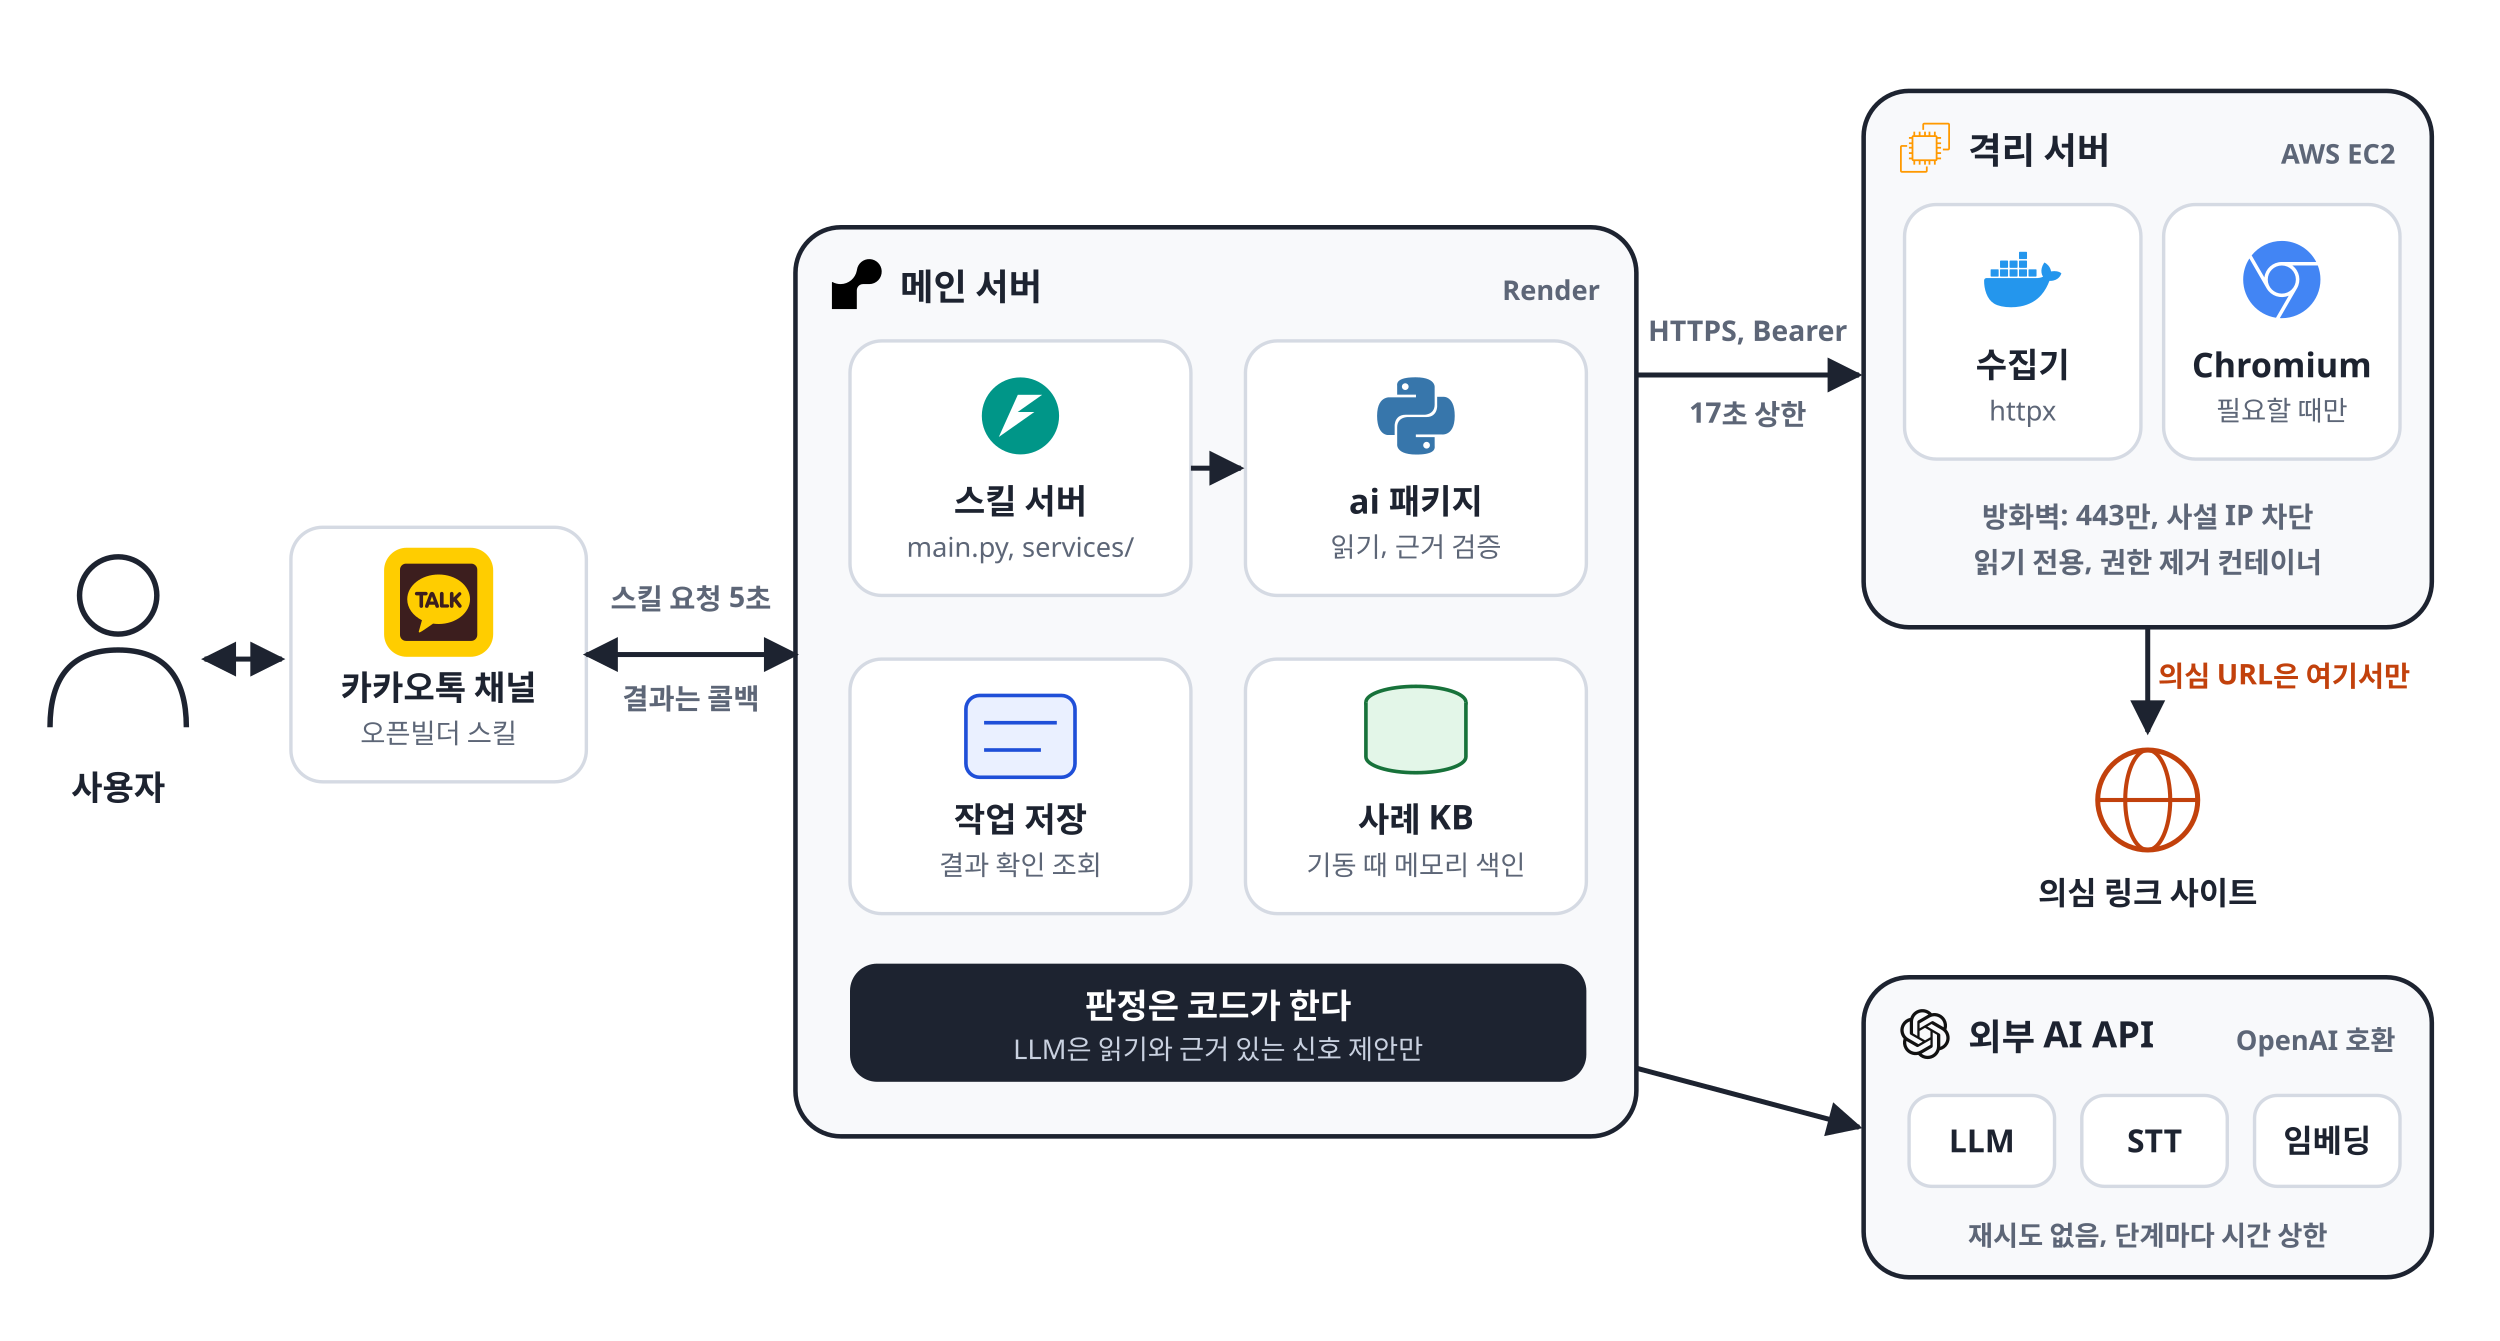
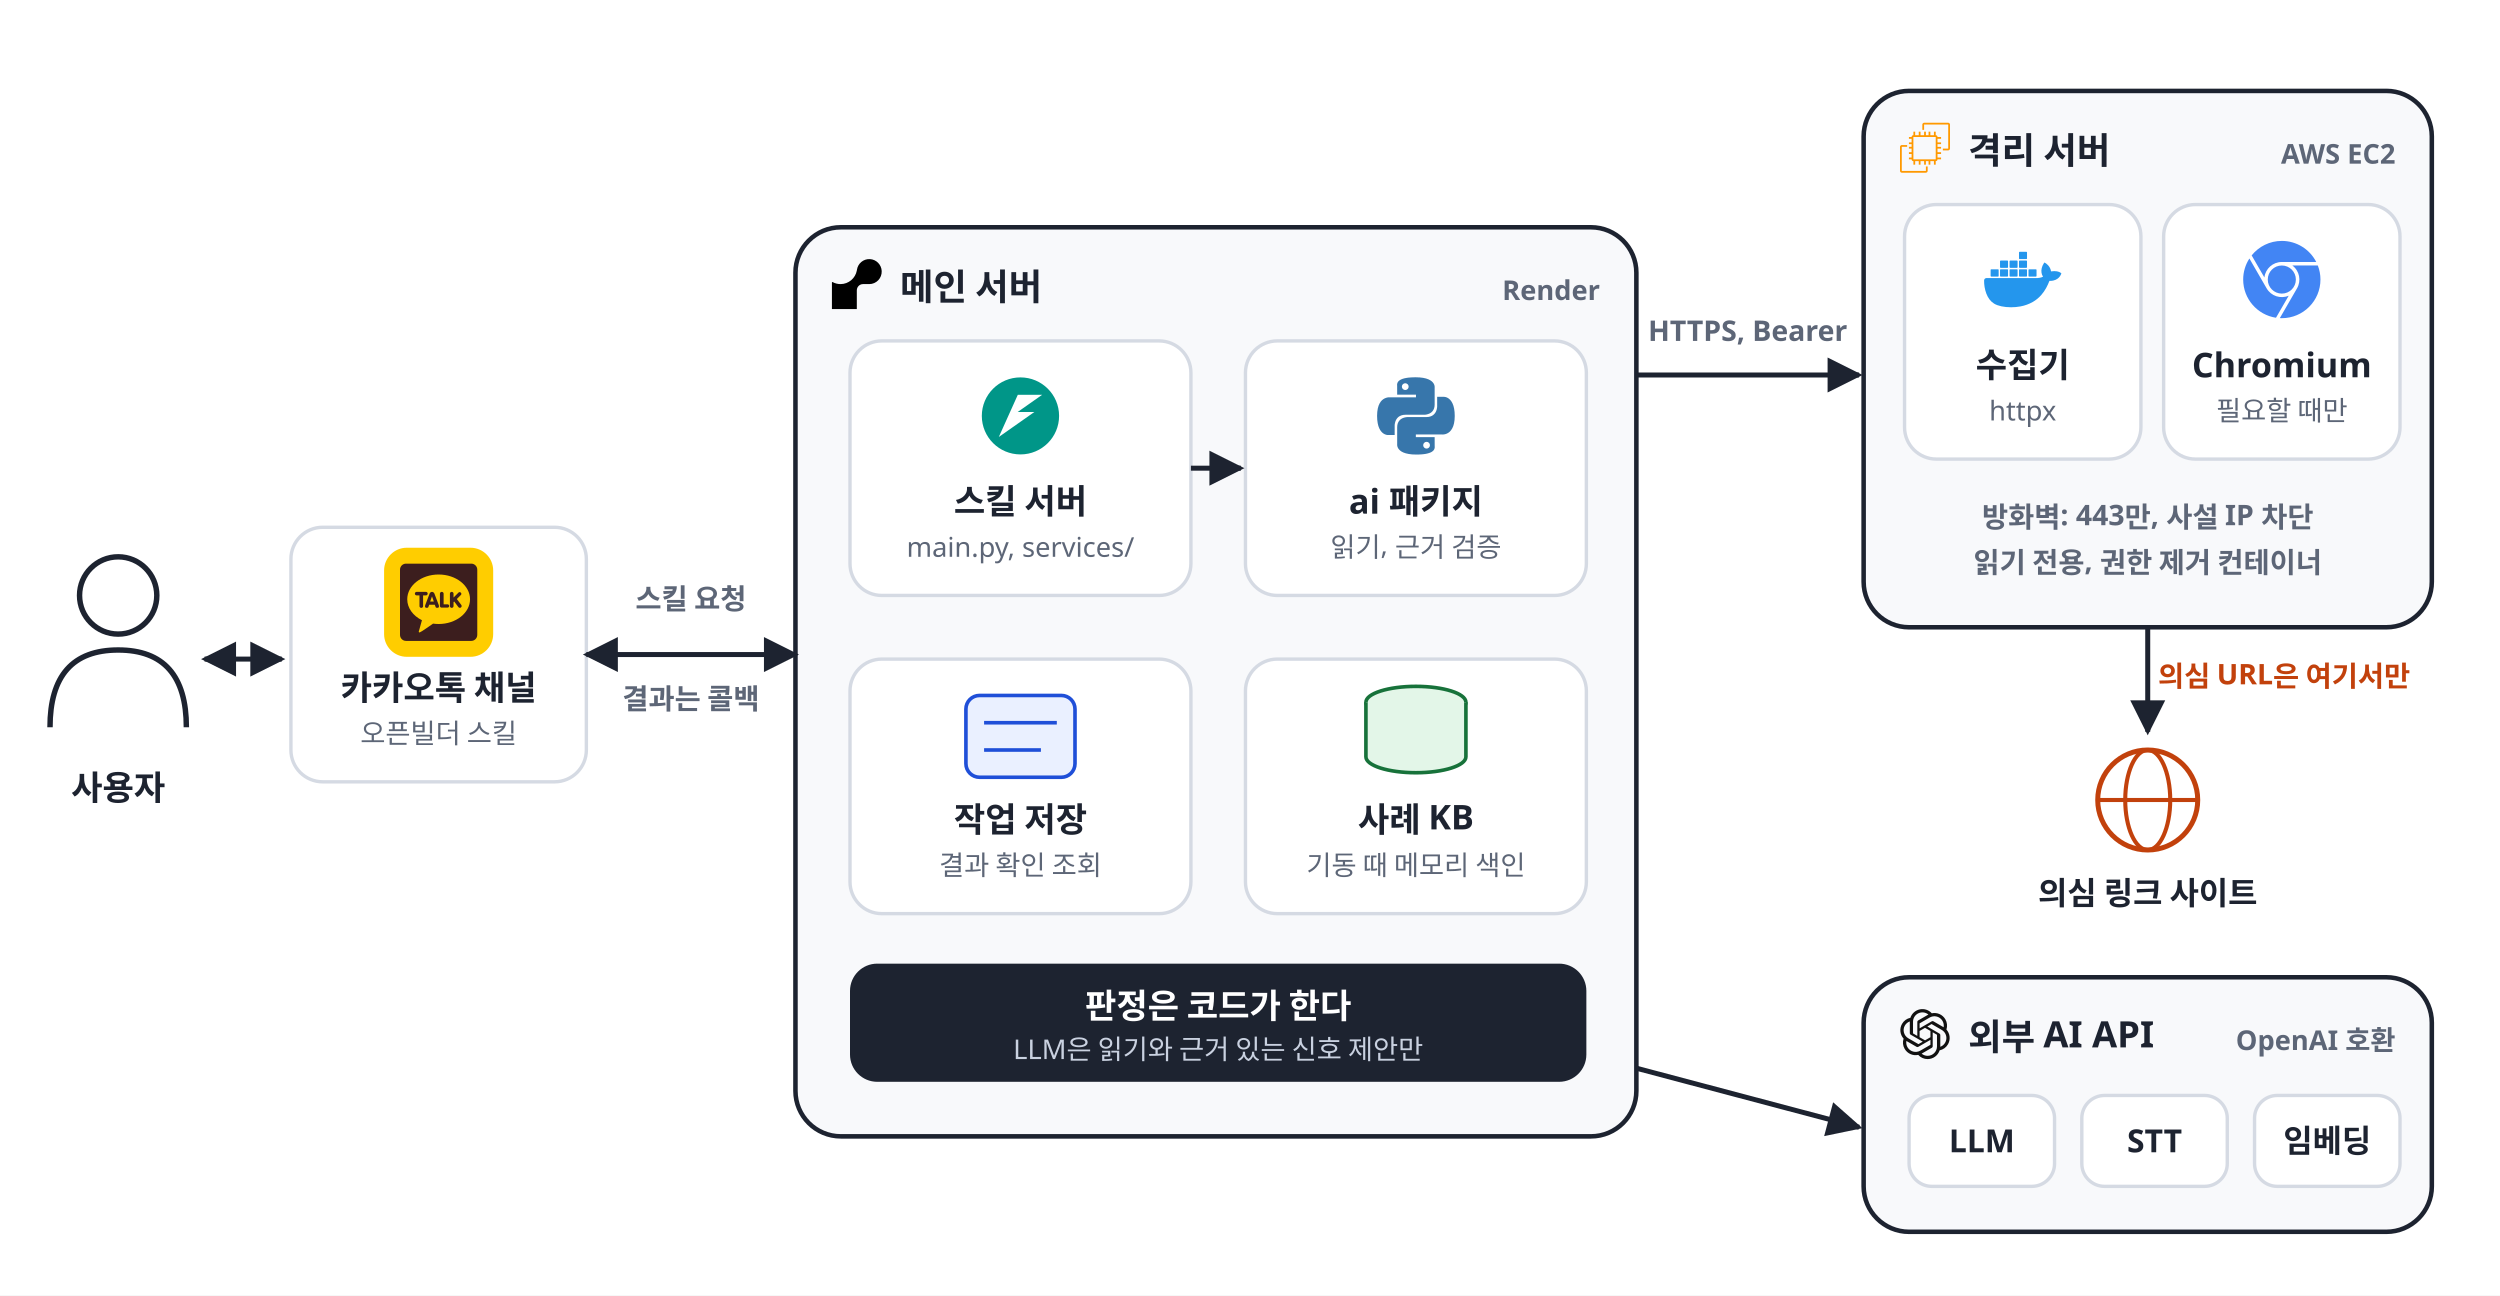
- <svg xmlns="http://www.w3.org/2000/svg" viewBox="0 0 1100 590" width="1100" height="590" role="img">
+ <svg xmlns="http://www.w3.org/2000/svg" viewBox="0 0 1100 570" width="1100" height="570" role="img">
  <defs>
    <marker id="arrow" viewBox="0 0 10 10" refX="9" refY="5" markerWidth="7" markerHeight="7" orient="auto-start-reverse">
      <path d="M0 0 L10 5 L0 10 z" fill="#1d2330" />
    </marker>
    <marker id="arrow-start" viewBox="0 0 10 10" refX="9" refY="5" markerWidth="7" markerHeight="7" orient="auto-start-reverse">
      <path d="M0 0 L10 5 L0 10 z" fill="#1d2330" />
    </marker>
  </defs>
-   <rect width="1100" height="590" fill="#ffffff" />
+   <rect width="1100" height="570" fill="#ffffff" />
  <circle cx="52" cy="262" r="17" fill="none" stroke="#1d2330" stroke-width="2.4" />
  <path d="M22 320 q0 -34 30 -34 q30 0 30 34" fill="none" stroke="#1d2330" stroke-width="2.4" />
  <text x="52" y="352" font-size="15" font-weight="700" fill="#1d2330" text-anchor="middle" font-family="Pretendard, 'Apple SD Gothic Neo', 'Noto Sans KR', 'Malgun Gothic', sans-serif">사용자</text>
  <line x1="90" y1="290" x2="124" y2="290" stroke="#1d2330" stroke-width="2.2" marker-end="url(#arrow)" marker-start="url(#arrow-start)" />
  <rect x="128" y="232" width="130" height="112" rx="14" fill="#ffffff" stroke="#d5dae3" stroke-width="1.5" />
  <rect x="169.0" y="241" width="48" height="48" rx="10" fill="#FFCD00" />
  <path d="M22.125 0H1.875C.839 0 0 .839 0 1.875v20.25C0 23.161.839 24 1.875 24h20.25C23.161 24 24 23.161 24 22.125V1.875C24 .839 23.161 0 22.125 0zM12 18.75c-.591 0-1.17-.041-1.732-.121-.563.397-3.813 2.68-4.12 2.723 0 0-.126.049-.233-.014s-.088-.228-.088-.228c.032-.22.843-3.018.992-3.533-2.745-1.36-4.57-3.769-4.57-6.513C2.25 6.817 6.615 3.375 12 3.375s9.75 3.442 9.75 7.688c0 4.246-4.365 7.688-9.75 7.688zM8.05 9.867h-.878v3.342c0 .296-.252.537-.562.537s-.562-.241-.562-.537V9.867h-.878c-.304 0-.552-.247-.552-.551s.248-.551.552-.551h2.88c.304 0 .552.247.552.551s-.248.551-.552.551zm10.988 2.957a.558.558 0 0 1 .108.417.559.559 0 0 1-.218.371.557.557 0 0 1-.338.114.558.558 0 0 1-.449-.224l-1.319-1.748-.195.195v1.227a.564.564 0 0 1-.563.563.563.563 0 0 1-.562-.562V9.328c0-.31.252-.562.562-.562s.562.252.562.562v1.209l1.569-1.569c.081-.081.192-.125.312-.125.14 0 .281.061.387.166.099.098.157.225.165.357.008.133-.036.254-.124.343l-1.282 1.282 1.385 1.834zm-8.35-3.502c-.095-.27-.383-.547-.75-.556-.366.008-.654.286-.749.555l-1.345 3.542c-.171.53-.022.727.133.799a.857.857 0 0 0 .358.078c.235 0 .414-.095.468-.248l.279-.73 1.715 0.0.279.729c.054.153.234.248.468.248a.86.86 0 0 0 .358-.077c.155-.071.304-.268.133-.8l-1.345-3.54zm-1.312 2.443l.562-1.596.562 1.596H9.376zm5.906 1.384c0 .284-.242.516-.539.516h-1.805c-.297 0-.539-.231-.539-.516V9.328c0-.31.258-.562.574-.562s.574.252.574.562v3.305h1.195c.297 0 .539.231.539.516z" fill="#3C1E1E" transform="translate(176.0 248) scale(1.416667)" />
  <text x="193.0" y="308" font-size="15" font-weight="700" fill="#1d2330" text-anchor="middle" font-family="Pretendard, 'Apple SD Gothic Neo', 'Noto Sans KR', 'Malgun Gothic', sans-serif">카카오톡 채널</text>
  <text x="193.0" y="327" font-size="12" font-weight="500" fill="#5d6677" text-anchor="middle" font-family="Pretendard, 'Apple SD Gothic Neo', 'Noto Sans KR', 'Malgun Gothic', sans-serif">오픈빌더 스킬</text>
  <rect x="350" y="100" width="370" height="400" rx="20" fill="#f8f9fb" stroke="#1d2330" stroke-width="2" />
  <path d="M18.263.007c-3.121-.147-5.744 2.109-6.192 5.082-.018.138-.045.272-.067.405-.696 3.703-3.936 6.507-7.827 6.507-1.388 0-2.691-.356-3.825-.979a.202.202 0 0 0-.302.178V24H12v-8.999c0-1.656 1.338-3 2.987-3h2.988c3.382 0 6.103-2.817 5.97-6.244-.12-3.084-2.61-5.603-5.682-5.75" fill="#000000" transform="translate(366 114) scale(0.9166667)" />
  <text x="396" y="132" font-size="16" font-weight="800" fill="#1d2330" text-anchor="start" font-family="Pretendard, 'Apple SD Gothic Neo', 'Noto Sans KR', 'Malgun Gothic', sans-serif">메인 서버</text>
  <text x="704" y="132" font-size="12" font-weight="600" fill="#5d6677" text-anchor="end" font-family="Pretendard, 'Apple SD Gothic Neo', 'Noto Sans KR', 'Malgun Gothic', sans-serif">Render</text>
  <line x1="258" y1="288" x2="350" y2="288" stroke="#1d2330" stroke-width="2.2" marker-end="url(#arrow)" marker-start="url(#arrow-start)" />
-   <text x="304" y="268" font-size="12.5" font-weight="600" fill="#5d6677" text-anchor="middle" font-family="Pretendard, 'Apple SD Gothic Neo', 'Noto Sans KR', 'Malgun Gothic', sans-serif">스킬 요청 5초</text>
+   <text x="304" y="268" font-size="12.5" font-weight="600" fill="#5d6677" text-anchor="middle" font-family="Pretendard, 'Apple SD Gothic Neo', 'Noto Sans KR', 'Malgun Gothic', sans-serif">스킬 요청</text>
  <text x="304" y="312" font-size="12.5" font-weight="600" fill="#5d6677" text-anchor="middle" font-family="Pretendard, 'Apple SD Gothic Neo', 'Noto Sans KR', 'Malgun Gothic', sans-serif">결과는 콜백</text>
  <rect x="374" y="150" width="150" height="112" rx="14" fill="#ffffff" stroke="#d5dae3" stroke-width="1.5" />
  <path d="M12 .039C5.373.038 0 5.393 0 11.999c-.001 6.607 5.372 11.963 12 11.963 6.628 0 12.001-5.356 12-11.963-0-6.606-5.373-11.96-12-11.96m-.829 5.415h7.55l-7.58 5.328h5.183L5.279 18.544q2.947-6.544 5.892-13.09" fill="#009688" transform="translate(432.0 166) scale(1.416667)" />
  <text x="449.0" y="226" font-size="15" font-weight="700" fill="#1d2330" text-anchor="middle" font-family="Pretendard, 'Apple SD Gothic Neo', 'Noto Sans KR', 'Malgun Gothic', sans-serif">스킬 서버</text>
  <text x="449.0" y="245" font-size="12" font-weight="500" fill="#5d6677" text-anchor="middle" font-family="Pretendard, 'Apple SD Gothic Neo', 'Noto Sans KR', 'Malgun Gothic', sans-serif">main.py, services/</text>
  <rect x="548" y="150" width="150" height="112" rx="14" fill="#ffffff" stroke="#d5dae3" stroke-width="1.5" />
  <path d="M14.25.18l.9.2.73.26.59.3.45.32.34.34.25.34.16.33.1.3.04.26.02.2-.01.13V8.5l-.05.63-.13.55-.21.46-.26.38-.3.31-.33.25-.35.19-.35.14-.33.1-.3.07-.26.04-.21.02H8.77l-.69.05-.59.14-.5.22-.41.27-.33.32-.27.35-.2.36-.15.37-.1.35-.07.32-.04.27-.02.21v3.06H3.17l-.21-.03-.28-.07-.32-.12-.35-.18-.36-.26-.36-.36-.35-.46-.32-.59-.28-.73-.21-.88-.14-1.05-.05-1.23.06-1.22.16-1.04.24-.87.32-.71.36-.57.4-.44.42-.33.42-.24.4-.16.36-.1.32-.05.24-.01h.16l.06.01h8.16v-.83H6.18l-.01-2.75-.02-.37.05-.34.11-.31.17-.28.25-.26.31-.23.38-.2.44-.18.51-.15.58-.12.64-.1.71-.06.77-.04.84-.02 1.27.05zm-6.3 1.98l-.23.33-.08.41.08.41.23.34.33.22.41.09.41-.09.33-.22.23-.34.08-.41-.08-.41-.23-.33-.33-.22-.41-.09-.41.09zm13.09 3.95l.28.06.32.12.35.18.36.27.36.35.35.47.32.59.28.73.21.88.14 1.04.05 1.23-.06 1.23-.16 1.04-.24.86-.32.71-.36.57-.4.45-.42.33-.42.24-.4.16-.36.09-.32.05-.24.02-.16-.01h-8.22v.82h5.84l.01 2.76.02.36-.05.34-.11.31-.17.29-.25.25-.31.24-.38.2-.44.17-.51.15-.58.13-.64.09-.71.07-.77.04-.84.01-1.27-.04-1.07-.14-.9-.2-.73-.25-.59-.3-.45-.33-.34-.34-.25-.34-.16-.33-.1-.3-.04-.25-.02-.2.01-.13v-5.34l.05-.64.13-.54.21-.46.26-.38.3-.32.33-.24.35-.2.35-.14.33-.1.3-.06.26-.04.21-.02.13-.01h5.84l.69-.05.59-.14.5-.21.41-.28.33-.32.27-.35.2-.36.15-.36.1-.35.07-.32.04-.28.02-.21V6.07h2.09l.14.01zm-6.47 14.25l-.23.33-.08.41.08.41.23.33.33.23.41.08.41-.08.33-.23.23-.33.08-.41-.08-.41-.23-.33-.33-.23-.41-.08-.41.08z" fill="#3776AB" transform="translate(606.0 166) scale(1.416667)" />
  <text x="623.0" y="226" font-size="15" font-weight="700" fill="#1d2330" text-anchor="middle" font-family="Pretendard, 'Apple SD Gothic Neo', 'Noto Sans KR', 'Malgun Gothic', sans-serif">ai 패키지</text>
  <text x="623.0" y="245" font-size="12" font-weight="500" fill="#5d6677" text-anchor="middle" font-family="Pretendard, 'Apple SD Gothic Neo', 'Noto Sans KR', 'Malgun Gothic', sans-serif">읽기, 근거 검증</text>
  <line x1="524" y1="206" x2="546" y2="206" stroke="#1d2330" stroke-width="2.2" marker-end="url(#arrow)" />
  <rect x="374" y="290" width="150" height="112" rx="14" fill="#ffffff" stroke="#d5dae3" stroke-width="1.5" />
  <text x="449.0" y="366" font-size="15" font-weight="700" fill="#1d2330" text-anchor="middle" font-family="Pretendard, 'Apple SD Gothic Neo', 'Noto Sans KR', 'Malgun Gothic', sans-serif">작업 저장</text>
  <text x="449.0" y="385" font-size="12" font-weight="500" fill="#5d6677" text-anchor="middle" font-family="Pretendard, 'Apple SD Gothic Neo', 'Noto Sans KR', 'Malgun Gothic', sans-serif">결과 확인 조회</text>
  <rect x="425" y="306" width="48" height="36" rx="6" fill="#eaf0ff" stroke="#1f4fd8" stroke-width="1.6" />
  <line x1="433" y1="318" x2="465" y2="318" stroke="#1f4fd8" stroke-width="1.6" />
  <line x1="433" y1="330" x2="458" y2="330" stroke="#1f4fd8" stroke-width="1.6" />
  <rect x="548" y="290" width="150" height="112" rx="14" fill="#ffffff" stroke="#d5dae3" stroke-width="1.5" />
  <text x="623.0" y="366" font-size="15" font-weight="700" fill="#1d2330" text-anchor="middle" font-family="Pretendard, 'Apple SD Gothic Neo', 'Noto Sans KR', 'Malgun Gothic', sans-serif">사례 KB</text>
  <text x="623.0" y="385" font-size="12" font-weight="500" fill="#5d6677" text-anchor="middle" font-family="Pretendard, 'Apple SD Gothic Neo', 'Noto Sans KR', 'Malgun Gothic', sans-serif">기동 때 메모리 색인</text>
  <ellipse cx="623" cy="309" rx="22" ry="7" fill="#e3f6e8" stroke="#17723a" stroke-width="1.6" />
  <path d="M601 309 v24 a22 7 0 0 0 44 0 v-24" fill="#e3f6e8" stroke="#17723a" stroke-width="1.6" />
  <rect x="374" y="424" width="324" height="52" rx="12" fill="#1d2330" />
  <text x="536" y="448" font-size="15" font-weight="800" fill="#ffffff" text-anchor="middle" font-family="Pretendard, 'Apple SD Gothic Neo', 'Noto Sans KR', 'Malgun Gothic', sans-serif">판정은 코드가 한다</text>
  <text x="536" y="466" font-size="12" font-weight="500" fill="#c9d1e0" text-anchor="middle" font-family="Pretendard, 'Apple SD Gothic Neo', 'Noto Sans KR', 'Malgun Gothic', sans-serif">LLM은 읽기와 근거 있는 신호 제안만</text>
  <rect x="820" y="40" width="250" height="236" rx="20" fill="#f8f9fb" stroke="#1d2330" stroke-width="2" />
  <path d="M6.429 17.571h10.714V6.857H6.429v10.714ZM18 6.857h1.714v.857H18V9.43h1.714v.857H18v1.285h1.714v.858H18v1.714h1.714V15H18v1.714h1.714v.857H18v.059a.8.8 0 0 1-.799.799h-.058v1.714h-.857v-1.714H14.57v1.714h-.857v-1.714H12.43v1.714h-.858v-1.714H9.857v1.714H9v-1.714H7.286v1.714h-.857v-1.714H6.37a.8.8 0 0 1-.799-.8v-.058H4.286v-.857H5.57V15H4.286v-.857H5.57v-1.714H4.286v-.858H5.57v-1.285H4.286v-.857H5.57V7.714H4.286v-.857H5.57V6.8a.8.8 0 0 1 .8-.799h.058V4.286h.857V6H9V4.286h.857V6h1.714V4.286h.858V6h1.285V4.286h.857V6h1.715V4.286h.857V6h.058a.8.8 0 0 1 .799.799v.058ZM12.429 23.09a.054.054 0 0 1-.054.053H.91a.053.053 0 0 1-.053-.053V11.625c0-.03.024-.054.053-.054h2.52v-.857H.91a.911.911 0 0 0-.91.91V23.09c0 .502.408.91.91.91h11.465a.91.91 0 0 0 .91-.91V21h-.856ZM24 .91v11.465a.91.91 0 0 1-.91.91h-2.52v-.856h2.519a.054.054 0 0 0 .053-.054V.91a.053.053 0 0 0-.053-.053H11.625a.053.053 0 0 0-.054.053v2.52h-.857V.91c0-.502.409-.91.91-.91H23.09a.91.91 0 0 1 .91.91Z" fill="#FF9900" transform="translate(836 54) scale(0.9166667)" />
  <text x="866" y="72" font-size="16" font-weight="800" fill="#1d2330" text-anchor="start" font-family="Pretendard, 'Apple SD Gothic Neo', 'Noto Sans KR', 'Malgun Gothic', sans-serif">격리 서버</text>
  <text x="1054" y="72" font-size="12" font-weight="600" fill="#5d6677" text-anchor="end" font-family="Pretendard, 'Apple SD Gothic Neo', 'Noto Sans KR', 'Malgun Gothic', sans-serif">AWS EC2</text>
  <rect x="838" y="90" width="104" height="112" rx="14" fill="#ffffff" stroke="#d5dae3" stroke-width="1.5" />
  <path d="M13.983 11.078h2.119a.186.186 0 00.186-.185V9.006a.186.186 0 00-.186-.186h-2.119a.185.185 0 00-.185.185v1.888c0 .102.083.185.185.185m-2.954-5.43h2.118a.186.186 0 00.186-.186V3.574a.186.186 0 00-.186-.185h-2.118a.185.185 0 00-.185.185v1.888c0 .102.082.185.185.185m0 2.716h2.118a.187.187 0 00.186-.186V6.29a.186.186 0 00-.186-.185h-2.118a.185.185 0 00-.185.185v1.887c0 .102.082.185.185.186m-2.93 0h2.12a.186.186 0 00.184-.186V6.29a.185.185 0 00-.185-.185H8.1a.185.185 0 00-.185.185v1.887c0 .102.083.185.185.186m-2.964 0h2.119a.186.186 0 00.185-.186V6.29a.185.185 0 00-.185-.185H5.136a.186.186 0 00-.186.185v1.887c0 .102.084.185.186.186m5.893 2.715h2.118a.186.186 0 00.186-.185V9.006a.186.186 0 00-.186-.186h-2.118a.185.185 0 00-.185.185v1.888c0 .102.082.185.185.185m-2.93 0h2.12a.185.185 0 00.184-.185V9.006a.185.185 0 00-.184-.186h-2.12a.185.185 0 00-.184.185v1.888c0 .102.083.185.185.185m-2.964 0h2.119a.185.185 0 00.185-.185V9.006a.185.185 0 00-.184-.186h-2.12a.186.186 0 00-.186.186v1.887c0 .102.084.185.186.185m-2.92 0h2.12a.185.185 0 00.184-.185V9.006a.185.185 0 00-.184-.186h-2.12a.185.185 0 00-.184.185v1.888c0 .102.082.185.185.185M23.763 9.89c-.065-.051-.672-.51-1.954-.51-.338.001-.676.03-1.01.087-.248-1.7-1.653-2.53-1.716-2.566l-.344-.199-.226.327c-.284.438-.49.922-.612 1.43-.23.97-.09 1.882.403 2.661-.595.332-1.55.413-1.744.42H.751a.751.751 0 00-.75.748 11.376 11.376 0 00.692 4.062c.545 1.428 1.355 2.48 2.41 3.124 1.18.723 3.1 1.137 5.275 1.137.983.003 1.963-.086 2.93-.266a12.248 12.248 0 003.823-1.389c.98-.567 1.86-1.288 2.61-2.136 1.252-1.418 1.998-2.997 2.553-4.4h.221c1.372 0 2.215-.549 2.68-1.009.309-.293.55-.65.707-1.046l.098-.288Z" fill="#2496ED" transform="translate(873.0 106) scale(1.416667)" />
  <text x="890.0" y="166" font-size="15" font-weight="700" fill="#1d2330" text-anchor="middle" font-family="Pretendard, 'Apple SD Gothic Neo', 'Noto Sans KR', 'Malgun Gothic', sans-serif">수집기</text>
  <text x="890.0" y="185" font-size="12" font-weight="500" fill="#5d6677" text-anchor="middle" font-family="Pretendard, 'Apple SD Gothic Neo', 'Noto Sans KR', 'Malgun Gothic', sans-serif">httpx</text>
  <rect x="952" y="90" width="104" height="112" rx="14" fill="#ffffff" stroke="#d5dae3" stroke-width="1.5" />
  <path d="M12 0C8.21 0 4.831 1.757 2.632 4.501l3.953 6.848A5.454 5.454 0 0 1 12 6.545h10.691A12 12 0 0 0 12 0zM1.931 5.47A11.943 11.943 0 0 0 0 12c0 6.012 4.42 10.991 10.189 11.864l3.953-6.847a5.45 5.45 0 0 1-6.865-2.29zm13.342 2.166a5.446 5.446 0 0 1 1.45 7.09l.002.001h-.002l-5.344 9.257c.206.01.413.016.621.016 6.627 0 12-5.373 12-12 0-1.54-.29-3.011-.818-4.364zM12 16.364a4.364 4.364 0 1 1 0-8.728 4.364 4.364 0 0 1 0 8.728Z" fill="#4285F4" transform="translate(987.0 106) scale(1.416667)" />
  <text x="1004.0" y="166" font-size="15" font-weight="700" fill="#1d2330" text-anchor="middle" font-family="Pretendard, 'Apple SD Gothic Neo', 'Noto Sans KR', 'Malgun Gothic', sans-serif">Chromium</text>
  <text x="1004.0" y="185" font-size="12" font-weight="500" fill="#5d6677" text-anchor="middle" font-family="Pretendard, 'Apple SD Gothic Neo', 'Noto Sans KR', 'Malgun Gothic', sans-serif">필요할 때만</text>
  <text x="945" y="232" font-size="12.5" font-weight="600" fill="#5d6677" text-anchor="middle" font-family="Pretendard, 'Apple SD Gothic Neo', 'Noto Sans KR', 'Malgun Gothic', sans-serif">방화벽: 443만, 사설 IP 차단</text>
  <text x="945" y="252" font-size="12.5" font-weight="600" fill="#5d6677" text-anchor="middle" font-family="Pretendard, 'Apple SD Gothic Neo', 'Noto Sans KR', 'Malgun Gothic', sans-serif">읽기 전용, 권한 제거 컨테이너</text>
  <line x1="720" y1="165" x2="818" y2="165" stroke="#1d2330" stroke-width="2.2" marker-end="url(#arrow)" />
  <text x="769" y="150" font-size="12.5" font-weight="600" fill="#5d6677" text-anchor="middle" font-family="Pretendard, 'Apple SD Gothic Neo', 'Noto Sans KR', 'Malgun Gothic', sans-serif">HTTPS, Bearer</text>
-   <text x="769" y="186" font-size="12.5" font-weight="600" fill="#5d6677" text-anchor="middle" font-family="Pretendard, 'Apple SD Gothic Neo', 'Noto Sans KR', 'Malgun Gothic', sans-serif">17초 상한</text>
  <line x1="945" y1="276" x2="945" y2="322" stroke="#1d2330" stroke-width="2.2" marker-end="url(#arrow)" />
  <text x="1005" y="302" font-size="12.5" font-weight="700" fill="#c2410c" text-anchor="middle" font-family="Pretendard, 'Apple SD Gothic Neo', 'Noto Sans KR', 'Malgun Gothic', sans-serif">의심 URL은 여기서만</text>
  <circle cx="945" cy="352" r="22" fill="#fff" stroke="#c2410c" stroke-width="2.2" />
  <ellipse cx="945" cy="352" rx="9.9" ry="22" fill="none" stroke="#c2410c" stroke-width="1.8" />
  <line x1="923" y1="352" x2="967" y2="352" stroke="#c2410c" stroke-width="1.8" />
  <text x="945" y="398" font-size="14" font-weight="700" fill="#1d2330" text-anchor="middle" font-family="Pretendard, 'Apple SD Gothic Neo', 'Noto Sans KR', 'Malgun Gothic', sans-serif">의심 링크 사이트</text>
-   <rect x="820" y="430" width="250" height="132" rx="20" fill="#f8f9fb" stroke="#1d2330" stroke-width="2" />
+   <rect x="820" y="430" width="250" height="112" rx="20" fill="#f8f9fb" stroke="#1d2330" stroke-width="2" />
  <path d="M22.282 9.821a5.985 5.985 0 0 0-.516-4.911 6.046 6.046 0 0 0-6.51-2.9A6.065 6.065 0 0 0 4.981 4.182a5.985 5.985 0 0 0-3.998 2.9 6.046 6.046 0 0 0 .743 7.097 5.98 5.98 0 0 0 .511 4.911 6.051 6.051 0 0 0 6.515 2.9A5.985 5.985 0 0 0 13.26 24a6.056 6.056 0 0 0 5.772-4.206 5.989 5.989 0 0 0 3.998-2.9 6.056 6.056 0 0 0-.748-7.073zm-9.022 12.608a4.476 4.476 0 0 1-2.876-1.041l.142-.08 4.778-2.758a.795.795 0 0 0 .393-.681v-6.737l2.02 1.169a.071.071 0 0 1 .038.052v5.583a4.504 4.504 0 0 1-4.495 4.494zm-9.661-4.125a4.471 4.471 0 0 1-.535-3.014l.142.085 4.783 2.758a.771.771 0 0 0 .781 0l5.843-3.369v2.332a.08.08 0 0 1-.033.061L9.74 19.95a4.499 4.499 0 0 1-6.141-1.646zM2.341 7.896a4.485 4.485 0 0 1 2.365-1.973V11.6a.766.766 0 0 0 .388.676l5.814 3.354-2.02 1.169a.076.076 0 0 1-.071 0l-4.83-2.787A4.504 4.504 0 0 1 2.341 7.872zm16.596 3.856L13.104 8.364 15.119 7.2a.076.076 0 0 1 .071 0l4.83 2.791a4.494 4.494 0 0 1-.676 8.104v-5.677a.79.79 0 0 0-.407-.667zm2.011-3.023l-.142-.085-4.774-2.782a.776.776 0 0 0-.785 0L9.409 9.23V6.897a.066.066 0 0 1 .028-.061l4.83-2.787a4.499 4.499 0 0 1 6.68 4.66zM8.306 12.863l-2.02-1.164a.08.08 0 0 1-.038-.057V6.074a4.499 4.499 0 0 1 7.376-3.454l-.142.081L8.704 5.459a.795.795 0 0 0-.393.681zm1.098-2.365l2.602-1.5 2.607 1.5v2.999l-2.597 1.5-2.607-1.5Z" fill="#111111" transform="translate(836 444) scale(0.9166667)" />
  <text x="866" y="462" font-size="16" font-weight="800" fill="#1d2330" text-anchor="start" font-family="Pretendard, 'Apple SD Gothic Neo', 'Noto Sans KR', 'Malgun Gothic', sans-serif">외부 AI API</text>
  <text x="1054" y="462" font-size="12" font-weight="600" fill="#5d6677" text-anchor="end" font-family="Pretendard, 'Apple SD Gothic Neo', 'Noto Sans KR', 'Malgun Gothic', sans-serif">OpenAI 호환</text>
  <rect x="840" y="482" width="64" height="40" rx="10" fill="#ffffff" stroke="#d5dae3" stroke-width="1.5" />
  <text x="872" y="507" font-size="14" font-weight="700" fill="#1d2330" text-anchor="middle" font-family="Pretendard, 'Apple SD Gothic Neo', 'Noto Sans KR', 'Malgun Gothic', sans-serif">LLM</text>
  <rect x="916" y="482" width="64" height="40" rx="10" fill="#ffffff" stroke="#d5dae3" stroke-width="1.5" />
  <text x="948" y="507" font-size="14" font-weight="700" fill="#1d2330" text-anchor="middle" font-family="Pretendard, 'Apple SD Gothic Neo', 'Noto Sans KR', 'Malgun Gothic', sans-serif">STT</text>
  <rect x="992" y="482" width="64" height="40" rx="10" fill="#ffffff" stroke="#d5dae3" stroke-width="1.5" />
  <text x="1024" y="507" font-size="14" font-weight="700" fill="#1d2330" text-anchor="middle" font-family="Pretendard, 'Apple SD Gothic Neo', 'Noto Sans KR', 'Malgun Gothic', sans-serif">임베딩</text>
-   <text x="945" y="548" font-size="12" font-weight="600" fill="#5d6677" text-anchor="middle" font-family="Pretendard, 'Apple SD Gothic Neo', 'Noto Sans KR', 'Malgun Gothic', sans-serif">재시도 없음, 단계마다 시간 상한</text>
  <line x1="720" y1="470" x2="818" y2="496" stroke="#1d2330" stroke-width="2.2" marker-end="url(#arrow)" />
</svg>
